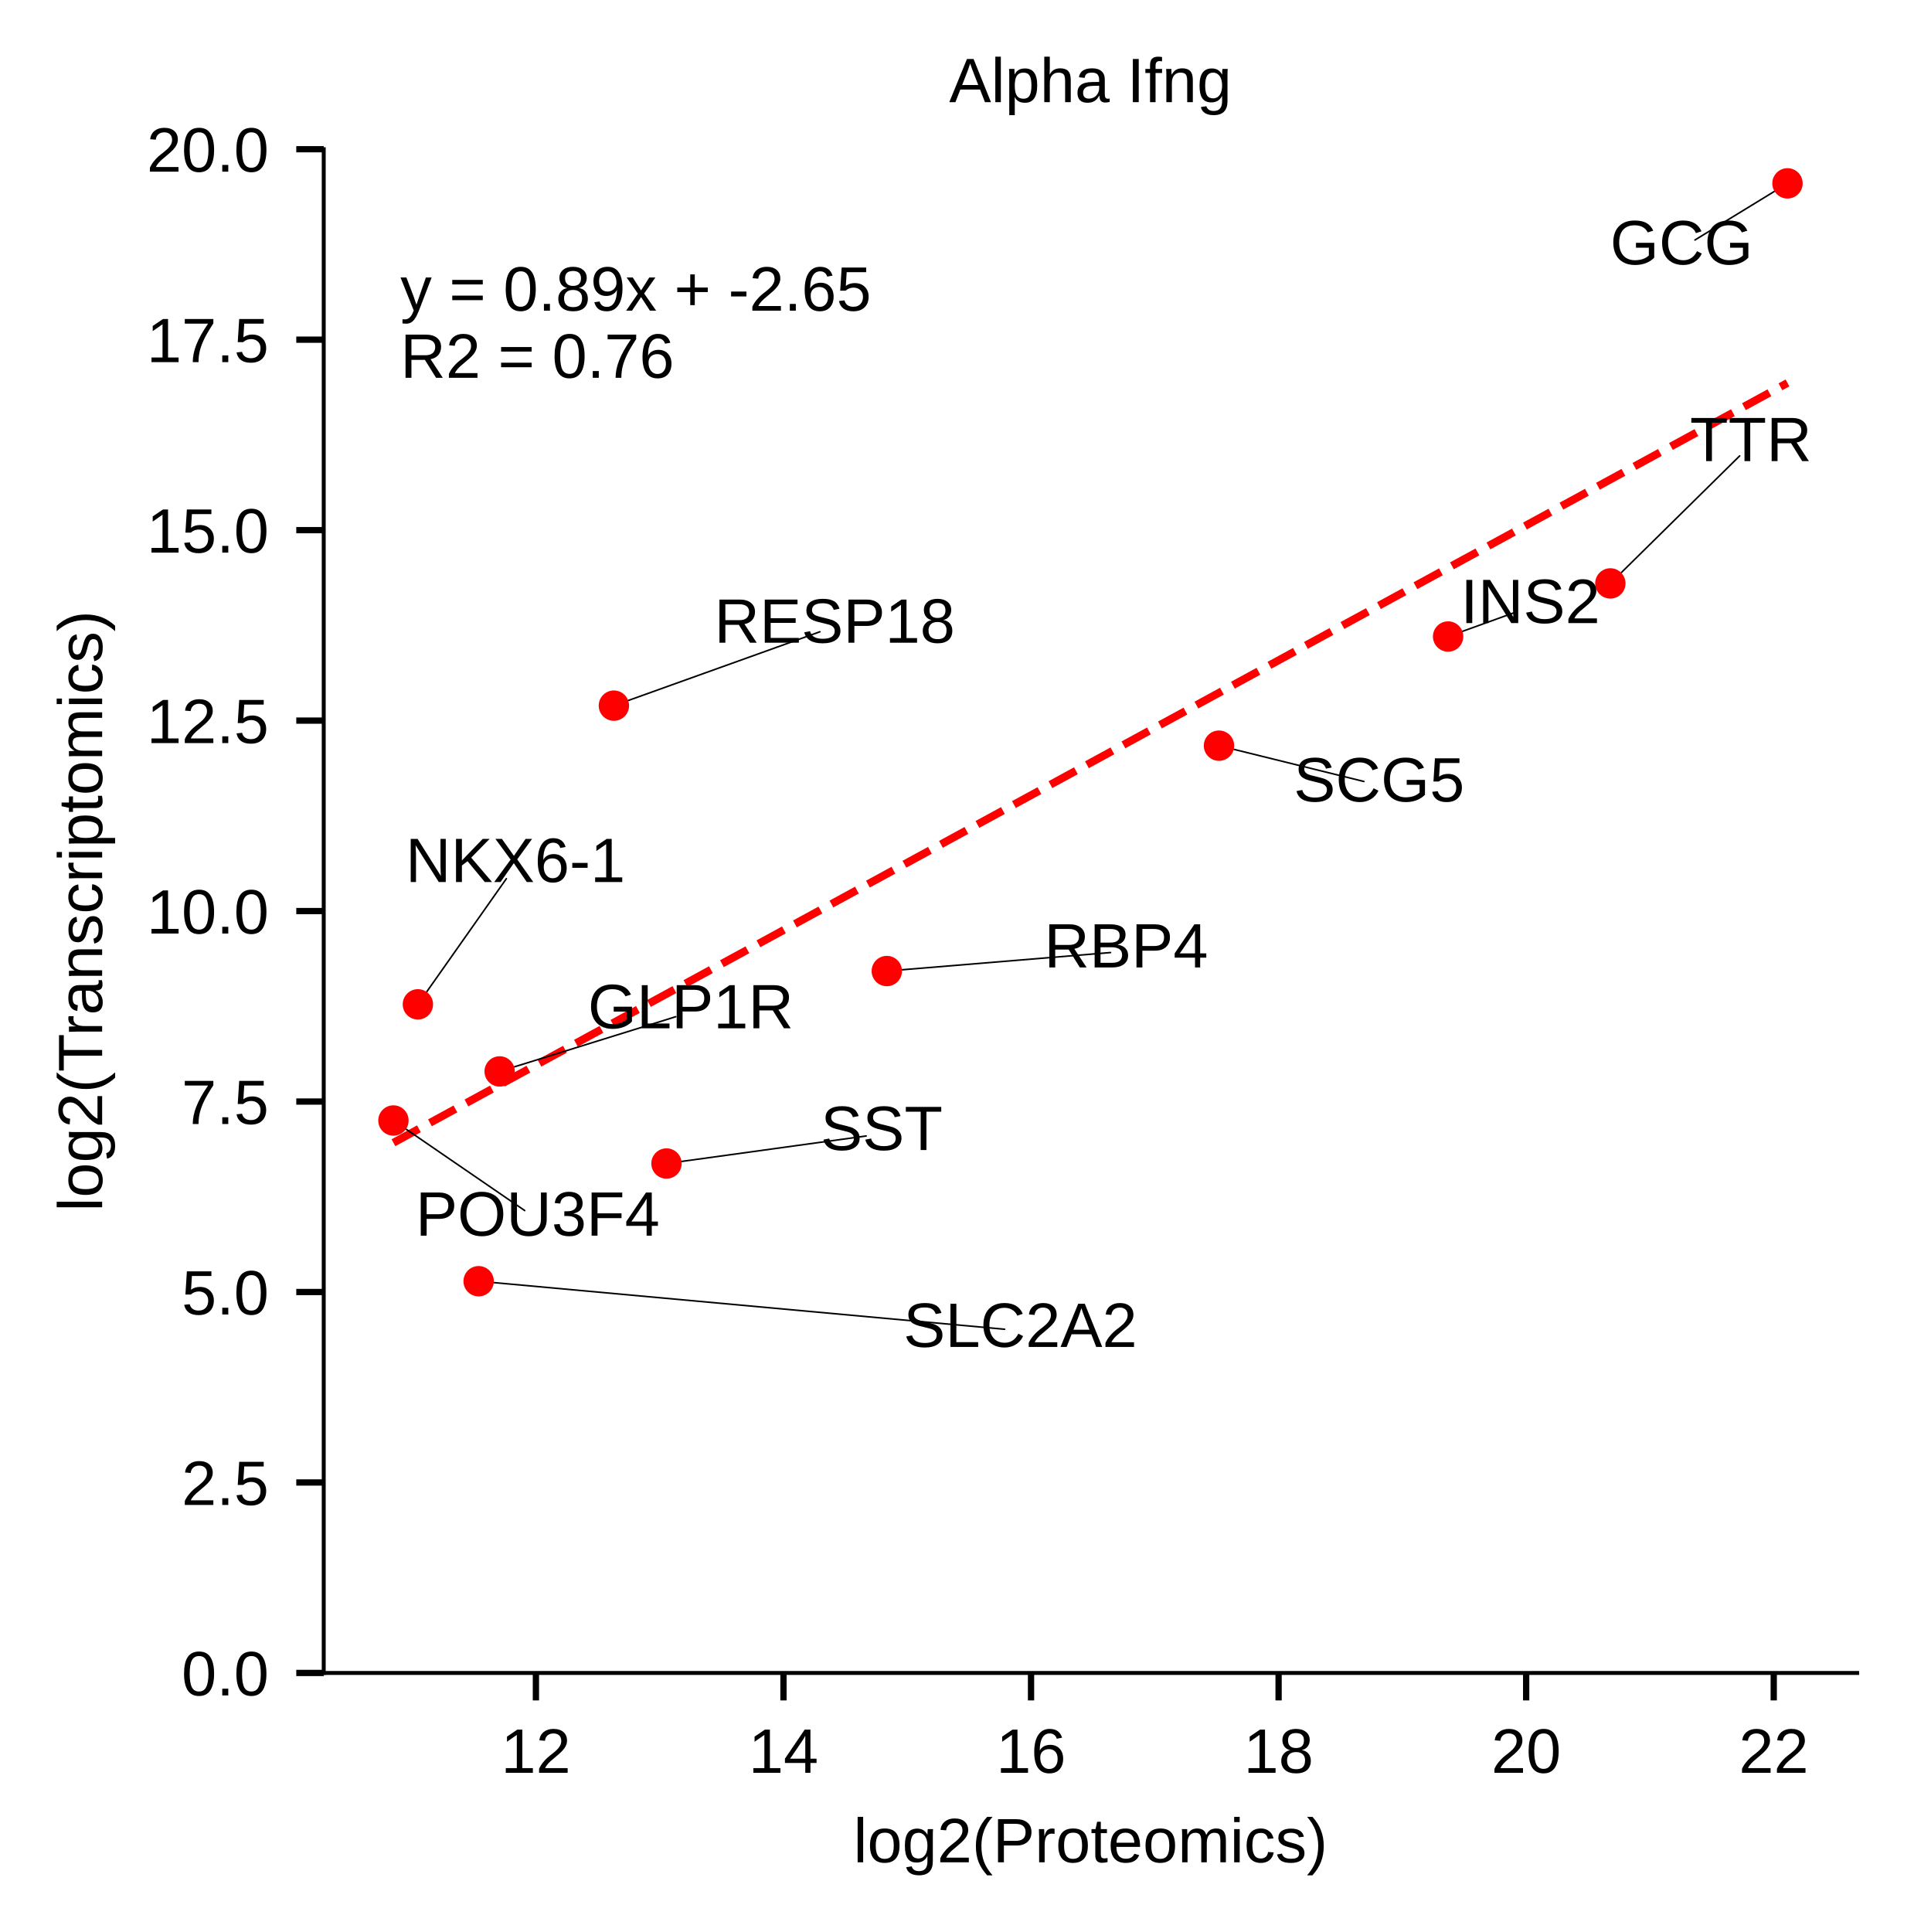
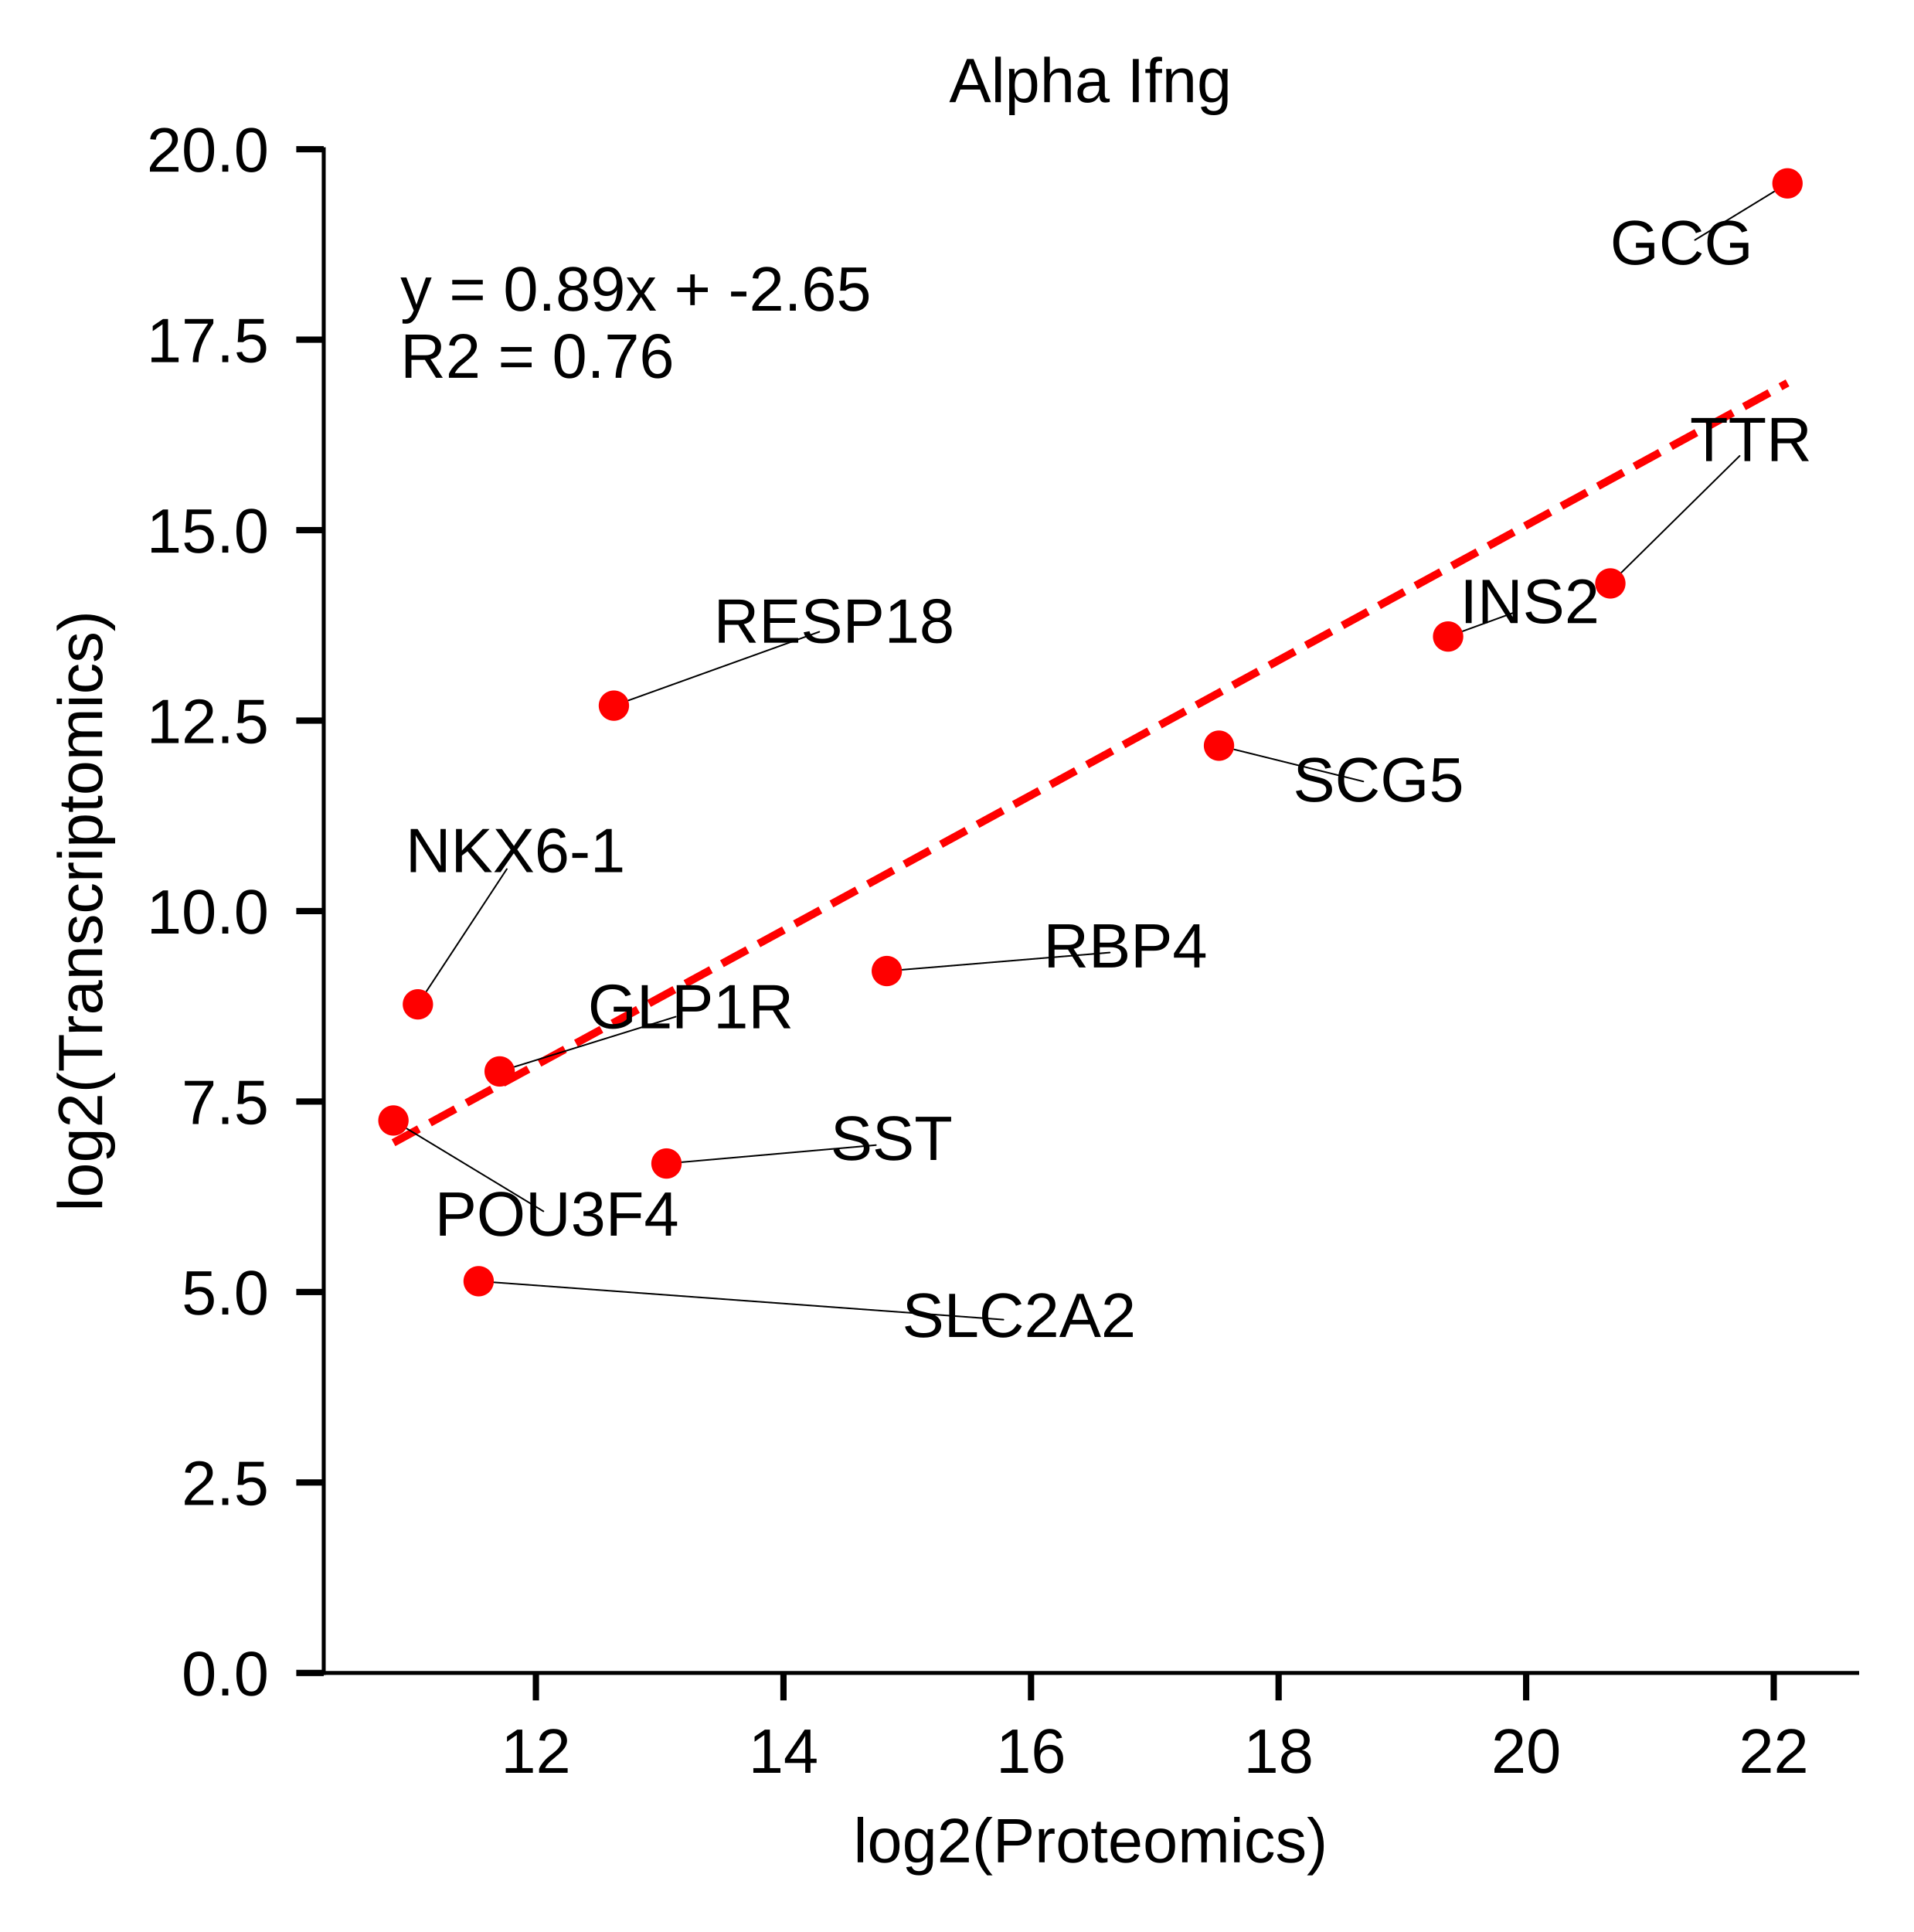
<svg xmlns="http://www.w3.org/2000/svg" xmlns:xlink="http://www.w3.org/1999/xlink" width="243.996pt" height="246.306pt" viewBox="0 0 243.996 246.306" version="1.1">
  <defs>
    <style type="text/css">*{stroke-linejoin: round; stroke-linecap: butt}</style>
  </defs>
  <g id="figure_1">
    <g id="patch_1">
      <path d="M 0 246.306  L 243.996 246.306  L 243.996 -0  L 0 -0  L 0 246.306  z " style="fill: none" />
    </g>
    <g id="axes_1">
      <g id="patch_2">
        <path d="M 41.276 213.282  L 236.796 213.282  L 236.796 19.024  L 41.276 19.024  L 41.276 213.282  z " style="fill: none" />
      </g>
      <g id="PathCollection_1">
        <defs>
-           <path id="C0_0_e70a41cccc" d="M 0 1.936  C 0.514 1.936 1.006 1.732 1.369 1.369  C 1.732 1.006 1.936 0.514 1.936 -0  C 1.936 -0.514 1.732 -1.006 1.369 -1.369  C 1.006 -1.732 0.514 -1.936 0 -1.936  C -0.514 -1.936 -1.006 -1.732 -1.369 -1.369  C -1.732 -1.006 -1.936 -0.514 -1.936 0  C -1.936 0.514 -1.732 1.006 -1.369 1.369  C -1.006 1.732 -0.514 1.936 0 1.936  z " />
+           <path id="C0_0_e489dfcf5a" d="M 0 1.936  C 0.514 1.936 1.006 1.732 1.369 1.369  C 1.732 1.006 1.936 0.514 1.936 -0  C 1.936 -0.514 1.732 -1.006 1.369 -1.369  C 1.006 -1.732 0.514 -1.936 0 -1.936  C -0.514 -1.936 -1.006 -1.732 -1.369 -1.369  C -1.732 -1.006 -1.936 -0.514 -1.936 0  C -1.936 0.514 -1.732 1.006 -1.369 1.369  C -1.006 1.732 -0.514 1.936 0 1.936  z " />
        </defs>
-         <g clip-path="url(#p2edac3b1c3)">
-           <use xlink:href="#C0_0_e70a41cccc" x="227.909" y="23.377" style="fill: #ff0000" />
-         </g>
-         <g clip-path="url(#p2edac3b1c3)">
-           <use xlink:href="#C0_0_e70a41cccc" x="205.323" y="74.379" style="fill: #ff0000" />
-         </g>
-         <g clip-path="url(#p2edac3b1c3)">
-           <use xlink:href="#C0_0_e70a41cccc" x="50.164" y="142.85" style="fill: #ff0000" />
-         </g>
-         <g clip-path="url(#p2edac3b1c3)">
-           <use xlink:href="#C0_0_e70a41cccc" x="61.029" y="163.339" style="fill: #ff0000" />
-         </g>
-         <g clip-path="url(#p2edac3b1c3)">
-           <use xlink:href="#C0_0_e70a41cccc" x="184.638" y="81.149" style="fill: #ff0000" />
-         </g>
-         <g clip-path="url(#p2edac3b1c3)">
-           <use xlink:href="#C0_0_e70a41cccc" x="53.282" y="128.042" style="fill: #ff0000" />
-         </g>
-         <g clip-path="url(#p2edac3b1c3)">
-           <use xlink:href="#C0_0_e70a41cccc" x="63.707" y="136.593" style="fill: #ff0000" />
-         </g>
-         <g clip-path="url(#p2edac3b1c3)">
-           <use xlink:href="#C0_0_e70a41cccc" x="78.273" y="89.961" style="fill: #ff0000" />
-         </g>
-         <g clip-path="url(#p2edac3b1c3)">
-           <use xlink:href="#C0_0_e70a41cccc" x="155.424" y="95.064" style="fill: #ff0000" />
-         </g>
-         <g clip-path="url(#p2edac3b1c3)">
-           <use xlink:href="#C0_0_e70a41cccc" x="84.979" y="148.334" style="fill: #ff0000" />
-         </g>
-         <g clip-path="url(#p2edac3b1c3)">
-           <use xlink:href="#C0_0_e70a41cccc" x="113.07" y="123.796" style="fill: #ff0000" />
+         <g clip-path="url(#pabad0dda16)">
+           <use xlink:href="#C0_0_e489dfcf5a" x="227.909" y="23.377" style="fill: #ff0000" />
+         </g>
+         <g clip-path="url(#pabad0dda16)">
+           <use xlink:href="#C0_0_e489dfcf5a" x="205.323" y="74.379" style="fill: #ff0000" />
+         </g>
+         <g clip-path="url(#pabad0dda16)">
+           <use xlink:href="#C0_0_e489dfcf5a" x="50.164" y="142.85" style="fill: #ff0000" />
+         </g>
+         <g clip-path="url(#pabad0dda16)">
+           <use xlink:href="#C0_0_e489dfcf5a" x="61.029" y="163.339" style="fill: #ff0000" />
+         </g>
+         <g clip-path="url(#pabad0dda16)">
+           <use xlink:href="#C0_0_e489dfcf5a" x="184.638" y="81.149" style="fill: #ff0000" />
+         </g>
+         <g clip-path="url(#pabad0dda16)">
+           <use xlink:href="#C0_0_e489dfcf5a" x="53.282" y="128.042" style="fill: #ff0000" />
+         </g>
+         <g clip-path="url(#pabad0dda16)">
+           <use xlink:href="#C0_0_e489dfcf5a" x="63.707" y="136.593" style="fill: #ff0000" />
+         </g>
+         <g clip-path="url(#pabad0dda16)">
+           <use xlink:href="#C0_0_e489dfcf5a" x="78.273" y="89.961" style="fill: #ff0000" />
+         </g>
+         <g clip-path="url(#pabad0dda16)">
+           <use xlink:href="#C0_0_e489dfcf5a" x="155.424" y="95.064" style="fill: #ff0000" />
+         </g>
+         <g clip-path="url(#pabad0dda16)">
+           <use xlink:href="#C0_0_e489dfcf5a" x="84.979" y="148.334" style="fill: #ff0000" />
+         </g>
+         <g clip-path="url(#pabad0dda16)">
+           <use xlink:href="#C0_0_e489dfcf5a" x="113.07" y="123.796" style="fill: #ff0000" />
        </g>
      </g>
      <g id="matplotlib.axis_1">
        <g id="xtick_1">
          <g id="line2d_1">
            <defs>
-               <path id="m3a614b445e" d="M 0 0  L 0 3.5  " style="stroke: #000000; stroke-width: 0.8" />
+               <path id="md62bb2fee7" d="M 0 0  L 0 3.5  " style="stroke: #000000; stroke-width: 0.8" />
            </defs>
            <g>
-               <use xlink:href="#m3a614b445e" x="68.329" y="213.282" style="stroke: #000000; stroke-width: 0.8" />
+               <use xlink:href="#md62bb2fee7" x="68.329" y="213.282" style="stroke: #000000; stroke-width: 0.8" />
            </g>
          </g>
          <g id="text_1">
            <text style="font-size: 8px; font-family: 'Arial'; text-anchor: middle" x="68.329" y="226.008" transform="rotate(-0 68.329 226.0083)">12</text>
          </g>
        </g>
        <g id="xtick_2">
          <g id="line2d_2">
            <g>
-               <use xlink:href="#m3a614b445e" x="99.894" y="213.282" style="stroke: #000000; stroke-width: 0.8" />
+               <use xlink:href="#md62bb2fee7" x="99.894" y="213.282" style="stroke: #000000; stroke-width: 0.8" />
            </g>
          </g>
          <g id="text_2">
            <text style="font-size: 8px; font-family: 'Arial'; text-anchor: middle" x="99.894" y="226.008" transform="rotate(-0 99.89431 226.0083)">14</text>
          </g>
        </g>
        <g id="xtick_3">
          <g id="line2d_3">
            <g>
-               <use xlink:href="#m3a614b445e" x="131.46" y="213.282" style="stroke: #000000; stroke-width: 0.8" />
+               <use xlink:href="#md62bb2fee7" x="131.46" y="213.282" style="stroke: #000000; stroke-width: 0.8" />
            </g>
          </g>
          <g id="text_3">
            <text style="font-size: 8px; font-family: 'Arial'; text-anchor: middle" x="131.46" y="226.008" transform="rotate(-0 131.4596 226.0083)">16</text>
          </g>
        </g>
        <g id="xtick_4">
          <g id="line2d_4">
            <g>
-               <use xlink:href="#m3a614b445e" x="163.025" y="213.282" style="stroke: #000000; stroke-width: 0.8" />
+               <use xlink:href="#md62bb2fee7" x="163.025" y="213.282" style="stroke: #000000; stroke-width: 0.8" />
            </g>
          </g>
          <g id="text_4">
            <text style="font-size: 8px; font-family: 'Arial'; text-anchor: middle" x="163.025" y="226.008" transform="rotate(-0 163.0249 226.0083)">18</text>
          </g>
        </g>
        <g id="xtick_5">
          <g id="line2d_5">
            <g>
-               <use xlink:href="#m3a614b445e" x="194.59" y="213.282" style="stroke: #000000; stroke-width: 0.8" />
+               <use xlink:href="#md62bb2fee7" x="194.59" y="213.282" style="stroke: #000000; stroke-width: 0.8" />
            </g>
          </g>
          <g id="text_5">
            <text style="font-size: 8px; font-family: 'Arial'; text-anchor: middle" x="194.59" y="226.008" transform="rotate(-0 194.5902 226.0083)">20</text>
          </g>
        </g>
        <g id="xtick_6">
          <g id="line2d_6">
            <g>
-               <use xlink:href="#m3a614b445e" x="226.156" y="213.282" style="stroke: #000000; stroke-width: 0.8" />
+               <use xlink:href="#md62bb2fee7" x="226.156" y="213.282" style="stroke: #000000; stroke-width: 0.8" />
            </g>
          </g>
          <g id="text_6">
            <text style="font-size: 8px; font-family: 'Arial'; text-anchor: middle" x="226.156" y="226.008" transform="rotate(-0 226.1555 226.0083)">22</text>
          </g>
        </g>
        <g id="text_7">
          <text style="font-size: 8px; font-family: 'Arial'; text-anchor: middle" x="139.036" y="237.422" transform="rotate(-0 139.0361 237.422)">log2(Proteomics)</text>
        </g>
      </g>
      <g id="matplotlib.axis_2">
        <g id="ytick_1">
          <g id="line2d_7">
            <defs>
-               <path id="mbd0bf4bf12" d="M 0 0  L -3.5 0  " style="stroke: #000000; stroke-width: 0.8" />
+               <path id="m9dbe50341a" d="M 0 0  L -3.5 0  " style="stroke: #000000; stroke-width: 0.8" />
            </defs>
            <g>
-               <use xlink:href="#mbd0bf4bf12" x="41.276" y="213.282" style="stroke: #000000; stroke-width: 0.8" />
+               <use xlink:href="#m9dbe50341a" x="41.276" y="213.282" style="stroke: #000000; stroke-width: 0.8" />
            </g>
          </g>
          <g id="text_8">
            <text style="font-size: 8px; font-family: 'Arial'; text-anchor: end" x="34.276" y="216.145" transform="rotate(-0 34.27625 216.1451)">0.0</text>
          </g>
        </g>
        <g id="ytick_2">
          <g id="line2d_8">
            <g>
-               <use xlink:href="#mbd0bf4bf12" x="41.276" y="189" style="stroke: #000000; stroke-width: 0.8" />
+               <use xlink:href="#m9dbe50341a" x="41.276" y="189" style="stroke: #000000; stroke-width: 0.8" />
            </g>
          </g>
          <g id="text_9">
            <text style="font-size: 8px; font-family: 'Arial'; text-anchor: end" x="34.276" y="191.863" transform="rotate(-0 34.27625 191.8629)">2.5</text>
          </g>
        </g>
        <g id="ytick_3">
          <g id="line2d_9">
            <g>
-               <use xlink:href="#mbd0bf4bf12" x="41.276" y="164.717" style="stroke: #000000; stroke-width: 0.8" />
+               <use xlink:href="#m9dbe50341a" x="41.276" y="164.717" style="stroke: #000000; stroke-width: 0.8" />
            </g>
          </g>
          <g id="text_10">
            <text style="font-size: 8px; font-family: 'Arial'; text-anchor: end" x="34.276" y="167.581" transform="rotate(-0 34.27625 167.5806)">5.0</text>
          </g>
        </g>
        <g id="ytick_4">
          <g id="line2d_10">
            <g>
-               <use xlink:href="#mbd0bf4bf12" x="41.276" y="140.435" style="stroke: #000000; stroke-width: 0.8" />
+               <use xlink:href="#m9dbe50341a" x="41.276" y="140.435" style="stroke: #000000; stroke-width: 0.8" />
            </g>
          </g>
          <g id="text_11">
            <text style="font-size: 8px; font-family: 'Arial'; text-anchor: end" x="34.276" y="143.298" transform="rotate(-0 34.27625 143.2983)">7.5</text>
          </g>
        </g>
        <g id="ytick_5">
          <g id="line2d_11">
            <g>
-               <use xlink:href="#mbd0bf4bf12" x="41.276" y="116.153" style="stroke: #000000; stroke-width: 0.8" />
+               <use xlink:href="#m9dbe50341a" x="41.276" y="116.153" style="stroke: #000000; stroke-width: 0.8" />
            </g>
          </g>
          <g id="text_12">
            <text style="font-size: 8px; font-family: 'Arial'; text-anchor: end" x="34.276" y="119.016" transform="rotate(-0 34.27625 119.016)">10.0</text>
          </g>
        </g>
        <g id="ytick_6">
          <g id="line2d_12">
            <g>
-               <use xlink:href="#mbd0bf4bf12" x="41.276" y="91.871" style="stroke: #000000; stroke-width: 0.8" />
+               <use xlink:href="#m9dbe50341a" x="41.276" y="91.871" style="stroke: #000000; stroke-width: 0.8" />
            </g>
          </g>
          <g id="text_13">
            <text style="font-size: 8px; font-family: 'Arial'; text-anchor: end" x="34.276" y="94.734" transform="rotate(-0 34.27625 94.73373)">12.5</text>
          </g>
        </g>
        <g id="ytick_7">
          <g id="line2d_13">
            <g>
-               <use xlink:href="#mbd0bf4bf12" x="41.276" y="67.588" style="stroke: #000000; stroke-width: 0.8" />
+               <use xlink:href="#m9dbe50341a" x="41.276" y="67.588" style="stroke: #000000; stroke-width: 0.8" />
            </g>
          </g>
          <g id="text_14">
            <text style="font-size: 8px; font-family: 'Arial'; text-anchor: end" x="34.276" y="70.451" transform="rotate(-0 34.27625 70.45144)">15.0</text>
          </g>
        </g>
        <g id="ytick_8">
          <g id="line2d_14">
            <g>
-               <use xlink:href="#mbd0bf4bf12" x="41.276" y="43.306" style="stroke: #000000; stroke-width: 0.8" />
+               <use xlink:href="#m9dbe50341a" x="41.276" y="43.306" style="stroke: #000000; stroke-width: 0.8" />
            </g>
          </g>
          <g id="text_15">
            <text style="font-size: 8px; font-family: 'Arial'; text-anchor: end" x="34.276" y="46.169" transform="rotate(-0 34.27625 46.16916)">17.5</text>
          </g>
        </g>
        <g id="ytick_9">
          <g id="line2d_15">
            <g>
-               <use xlink:href="#mbd0bf4bf12" x="41.276" y="19.024" style="stroke: #000000; stroke-width: 0.8" />
+               <use xlink:href="#m9dbe50341a" x="41.276" y="19.024" style="stroke: #000000; stroke-width: 0.8" />
            </g>
          </g>
          <g id="text_16">
            <text style="font-size: 8px; font-family: 'Arial'; text-anchor: end" x="34.276" y="21.887" transform="rotate(-0 34.27625 21.88687)">20.0</text>
          </g>
        </g>
        <g id="text_17">
          <text style="font-size: 8px; font-family: 'Arial'; text-anchor: middle" x="13.024" y="116.153" transform="rotate(-90 13.02375 116.1529)">log2(Transcriptomics)</text>
        </g>
      </g>
      <g id="line2d_16">
-         <path d="M 50.164 145.684  L 51.959 144.706  L 53.754 143.728  L 55.55 142.749  L 57.345 141.771  L 59.141 140.792  L 60.936 139.814  L 62.731 138.835  L 64.527 137.857  L 66.322 136.879  L 68.118 135.9  L 69.913 134.922  L 71.708 133.943  L 73.504 132.965  L 75.299 131.986  L 77.095 131.008  L 78.89 130.029  L 80.685 129.051  L 82.481 128.073  L 84.276 127.094  L 86.072 126.116  L 87.867 125.137  L 89.662 124.159  L 91.458 123.18  L 93.253 122.202  L 95.049 121.224  L 96.844 120.245  L 98.639 119.267  L 100.435 118.288  L 102.23 117.31  L 104.026 116.331  L 105.821 115.353  L 107.616 114.374  L 109.412 113.396  L 111.207 112.418  L 113.003 111.439  L 114.798 110.461  L 116.594 109.482  L 118.389 108.504  L 120.184 107.525  L 121.98 106.547  L 123.775 105.569  L 125.571 104.59  L 127.366 103.612  L 129.161 102.633  L 130.957 101.655  L 132.752 100.676  L 134.548 99.698  L 136.343 98.719  L 138.138 97.741  L 139.934 96.763  L 141.729 95.784  L 143.525 94.806  L 145.32 93.827  L 147.115 92.849  L 148.911 91.87  L 150.706 90.892  L 152.502 89.914  L 154.297 88.935  L 156.092 87.957  L 157.888 86.978  L 159.683 86  L 161.479 85.021  L 163.274 84.043  L 165.069 83.065  L 166.865 82.086  L 168.66 81.108  L 170.456 80.129  L 172.251 79.151  L 174.047 78.172  L 175.842 77.194  L 177.637 76.215  L 179.433 75.237  L 181.228 74.259  L 183.024 73.28  L 184.819 72.302  L 186.614 71.323  L 188.41 70.345  L 190.205 69.366  L 192.001 68.388  L 193.796 67.41  L 195.591 66.431  L 197.387 65.453  L 199.182 64.474  L 200.978 63.496  L 202.773 62.517  L 204.568 61.539  L 206.364 60.56  L 208.159 59.582  L 209.955 58.604  L 211.75 57.625  L 213.545 56.647  L 215.341 55.668  L 217.136 54.69  L 218.932 53.711  L 220.727 52.733  L 222.522 51.755  L 224.318 50.776  L 226.113 49.798  L 227.909 48.819  " clip-path="url(#p2edac3b1c3)" style="fill: none; stroke-dasharray: 3.7,1.6; stroke-dashoffset: 0; stroke: #ff0000" />
+         <path d="M 50.164 145.684  L 51.959 144.706  L 53.754 143.728  L 55.55 142.749  L 57.345 141.771  L 59.141 140.792  L 60.936 139.814  L 62.731 138.835  L 64.527 137.857  L 66.322 136.879  L 68.118 135.9  L 69.913 134.922  L 71.708 133.943  L 73.504 132.965  L 75.299 131.986  L 77.095 131.008  L 78.89 130.029  L 80.685 129.051  L 82.481 128.073  L 84.276 127.094  L 86.072 126.116  L 87.867 125.137  L 89.662 124.159  L 91.458 123.18  L 93.253 122.202  L 95.049 121.224  L 96.844 120.245  L 98.639 119.267  L 100.435 118.288  L 102.23 117.31  L 104.026 116.331  L 105.821 115.353  L 107.616 114.374  L 109.412 113.396  L 111.207 112.418  L 113.003 111.439  L 114.798 110.461  L 116.594 109.482  L 118.389 108.504  L 120.184 107.525  L 121.98 106.547  L 123.775 105.569  L 125.571 104.59  L 127.366 103.612  L 129.161 102.633  L 130.957 101.655  L 132.752 100.676  L 134.548 99.698  L 136.343 98.719  L 138.138 97.741  L 139.934 96.763  L 141.729 95.784  L 143.525 94.806  L 145.32 93.827  L 147.115 92.849  L 148.911 91.87  L 150.706 90.892  L 152.502 89.914  L 154.297 88.935  L 156.092 87.957  L 157.888 86.978  L 159.683 86  L 161.479 85.021  L 163.274 84.043  L 165.069 83.065  L 166.865 82.086  L 168.66 81.108  L 170.456 80.129  L 172.251 79.151  L 174.047 78.172  L 175.842 77.194  L 177.637 76.215  L 179.433 75.237  L 181.228 74.259  L 183.024 73.28  L 184.819 72.302  L 186.614 71.323  L 188.41 70.345  L 190.205 69.366  L 192.001 68.388  L 193.796 67.41  L 195.591 66.431  L 197.387 65.453  L 199.182 64.474  L 200.978 63.496  L 202.773 62.517  L 204.568 61.539  L 206.364 60.56  L 208.159 59.582  L 209.955 58.604  L 211.75 57.625  L 213.545 56.647  L 215.341 55.668  L 217.136 54.69  L 218.932 53.711  L 220.727 52.733  L 222.522 51.755  L 224.318 50.776  L 226.113 49.798  L 227.909 48.819  " clip-path="url(#pabad0dda16)" style="fill: none; stroke-dasharray: 3.7,1.6; stroke-dashoffset: 0; stroke: #ff0000" />
      </g>
      <g id="patch_3">
        <path d="M 41.276 213.282  L 41.276 19.024  " style="fill: none; stroke: #000000; stroke-width: 0.5; stroke-linejoin: miter; stroke-linecap: square" />
      </g>
      <g id="patch_4">
        <path d="M 41.276 213.282  L 236.796 213.282  " style="fill: none; stroke: #000000; stroke-width: 0.5; stroke-linejoin: miter; stroke-linecap: square" />
      </g>
      <g id="text_18">
        <text style="font-size: 8px; font-family: 'Arial'" transform="translate(51.05223 39.60724)">y = 0.89x + -2.65</text>
        <text style="font-size: 8px; font-family: 'Arial'" transform="translate(51.05223 48.16249)">R2 = 0.76</text>
      </g>
      <g id="text_19">
        <text style="font-size: 8px; font-family: 'Arial'; text-anchor: middle" x="214.406" y="33.706" transform="rotate(-0 214.4058 33.70605)">GCG</text>
      </g>
      <g id="text_20">
        <text style="font-size: 8px; font-family: 'Arial'; text-anchor: middle" x="223.236" y="58.787" transform="rotate(-0 223.2357 58.78679)">TTR</text>
      </g>
      <g id="text_21">
-         <text style="font-size: 8px; font-family: 'Arial'; text-anchor: middle" x="68.554" y="157.532" transform="rotate(-0 68.5544 157.5319)">POU3F4</text>
+         <text style="font-size: 8px; font-family: 'Arial'; text-anchor: middle" x="70.998" y="157.532" transform="rotate(-0 70.9984 157.5319)">POU3F4</text>
      </g>
      <g id="text_22">
-         <text style="font-size: 8px; font-family: 'Arial'; text-anchor: middle" x="130.092" y="171.714" transform="rotate(-0 130.092 171.7144)">SLC2A2</text>
+         <text style="font-size: 8px; font-family: 'Arial'; text-anchor: middle" x="129.934" y="170.453" transform="rotate(-0 129.9344 170.453)">SLC2A2</text>
      </g>
      <g id="text_23">
-         <text style="font-size: 8px; font-family: 'Arial'; text-anchor: middle" x="195.123" y="79.433" transform="rotate(-0 195.1234 79.43267)">INS2</text>
+         <text style="font-size: 8px; font-family: 'Arial'; text-anchor: middle" x="195.045" y="79.433" transform="rotate(-0 195.0446 79.43267)">INS2</text>
      </g>
      <g id="text_24">
-         <text style="font-size: 8px; font-family: 'Arial'; text-anchor: middle" x="65.716" y="112.45" transform="rotate(-0 65.71621 112.4505)">NKX6-1</text>
+         <text style="font-size: 8px; font-family: 'Arial'; text-anchor: middle" x="65.716" y="111.189" transform="rotate(-0 65.71621 111.1891)">NKX6-1</text>
      </g>
      <g id="text_25">
        <text style="font-size: 8px; font-family: 'Arial'; text-anchor: middle" x="88.069" y="131.092" transform="rotate(-0 88.06851 131.0923)">GLP1R</text>
      </g>
      <g id="text_26">
-         <text style="font-size: 8px; font-family: 'Arial'; text-anchor: middle" x="106.419" y="81.938" transform="rotate(-0 106.4188 81.9377)">RESP18</text>
+         <text style="font-size: 8px; font-family: 'Arial'; text-anchor: middle" x="106.34" y="81.938" transform="rotate(-0 106.34 81.9377)">RESP18</text>
      </g>
      <g id="text_27">
-         <text style="font-size: 8px; font-family: 'Arial'; text-anchor: middle" x="175.843" y="102.178" transform="rotate(-0 175.8429 102.1783)">SCG5</text>
+         <text style="font-size: 8px; font-family: 'Arial'; text-anchor: middle" x="175.764" y="102.178" transform="rotate(-0 175.7641 102.1783)">SCG5</text>
      </g>
      <g id="text_28">
-         <text style="font-size: 8px; font-family: 'Arial'; text-anchor: middle" x="112.415" y="146.618" transform="rotate(-0 112.415 146.6176)">SST</text>
+         <text style="font-size: 8px; font-family: 'Arial'; text-anchor: middle" x="113.676" y="147.879" transform="rotate(-0 113.6764 147.879)">SST</text>
      </g>
      <g id="text_29">
-         <text style="font-size: 8px; font-family: 'Arial'; text-anchor: middle" x="143.587" y="123.341" transform="rotate(-0 143.5865 123.3412)">RBP4</text>
+         <text style="font-size: 8px; font-family: 'Arial'; text-anchor: middle" x="143.492" y="123.341" transform="rotate(-0 143.4919 123.3412)">RBP4</text>
      </g>
      <g id="patch_5">
        <path d="M 216.11 30.595  Q 221.155 27.509 226.201 24.422  " style="fill: none; stroke: #000000; stroke-width: 0.2; stroke-linecap: round" />
      </g>
      <g id="patch_6">
        <path d="M 221.812 58.122  Q 214.279 65.549 206.746 72.976  " style="fill: none; stroke: #000000; stroke-width: 0.2; stroke-linecap: round" />
      </g>
      <g id="patch_7">
-         <path d="M 66.904 154.332  Q 59.357 149.156 51.811 143.979  " style="fill: none; stroke: #000000; stroke-width: 0.2; stroke-linecap: round" />
+         <path d="M 69.287 154.427  Q 60.581 149.157 51.875 143.886  " style="fill: none; stroke: #000000; stroke-width: 0.2; stroke-linecap: round" />
      </g>
      <g id="patch_8">
-         <path d="M 128.098 169.464  Q 95.561 166.493 63.023 163.521  " style="fill: none; stroke: #000000; stroke-width: 0.2; stroke-linecap: round" />
+         <path d="M 127.937 168.239  Q 95.482 165.862 63.026 163.485  " style="fill: none; stroke: #000000; stroke-width: 0.2; stroke-linecap: round" />
      </g>
      <g id="patch_9">
-         <path d="M 193.242 78.044  Q 189.879 79.257 186.516 80.471  " style="fill: none; stroke: #000000; stroke-width: 0.2; stroke-linecap: round" />
+         <path d="M 193.167 78.047  Q 189.842 79.257 186.516 80.466  " style="fill: none; stroke: #000000; stroke-width: 0.2; stroke-linecap: round" />
      </g>
      <g id="patch_10">
-         <path d="M 64.564 112.019  Q 59.5 119.211 54.436 126.403  " style="fill: none; stroke: #000000; stroke-width: 0.2; stroke-linecap: round" />
+         <path d="M 64.619 110.791  Q 59.499 118.582 54.379 126.372  " style="fill: none; stroke: #000000; stroke-width: 0.2; stroke-linecap: round" />
      </g>
      <g id="patch_11">
        <path d="M 86.156 129.618  Q 75.887 132.809 65.617 135.999  " style="fill: none; stroke: #000000; stroke-width: 0.2; stroke-linecap: round" />
      </g>
      <g id="patch_12">
-         <path d="M 104.539 80.543  Q 92.348 84.915 80.156 89.286  " style="fill: none; stroke: #000000; stroke-width: 0.2; stroke-linecap: round" />
+         <path d="M 104.459 80.546  Q 92.308 84.915 80.156 89.284  " style="fill: none; stroke: #000000; stroke-width: 0.2; stroke-linecap: round" />
      </g>
      <g id="patch_13">
-         <path d="M 173.901 99.63  Q 165.635 97.588 157.368 95.545  " style="fill: none; stroke: #000000; stroke-width: 0.2; stroke-linecap: round" />
+         <path d="M 173.825 99.629  Q 165.597 97.588 157.369 95.547  " style="fill: none; stroke: #000000; stroke-width: 0.2; stroke-linecap: round" />
      </g>
      <g id="patch_14">
-         <path d="M 110.436 144.822  Q 98.697 146.442 86.959 148.061  " style="fill: none; stroke: #000000; stroke-width: 0.2; stroke-linecap: round" />
+         <path d="M 111.683 145.986  Q 99.327 147.072 86.971 148.159  " style="fill: none; stroke: #000000; stroke-width: 0.2; stroke-linecap: round" />
      </g>
      <g id="patch_15">
-         <path d="M 141.594 121.438  Q 128.329 122.534 115.065 123.631  " style="fill: none; stroke: #000000; stroke-width: 0.2; stroke-linecap: round" />
+         <path d="M 141.498 121.438  Q 128.281 122.534 115.065 123.63  " style="fill: none; stroke: #000000; stroke-width: 0.2; stroke-linecap: round" />
      </g>
      <g id="text_30">
        <text style="font-size: 8px; font-family: 'Arial'; text-anchor: middle" x="139.036" y="13.024" transform="rotate(-0 139.0361 13.02375)">Alpha Ifng</text>
      </g>
    </g>
  </g>
  <defs>
-     <clipPath id="p2edac3b1c3">
+     <clipPath id="pabad0dda16">
      <rect x="41.276" y="19.024" width="195.52" height="194.258" />
    </clipPath>
  </defs>
</svg>
